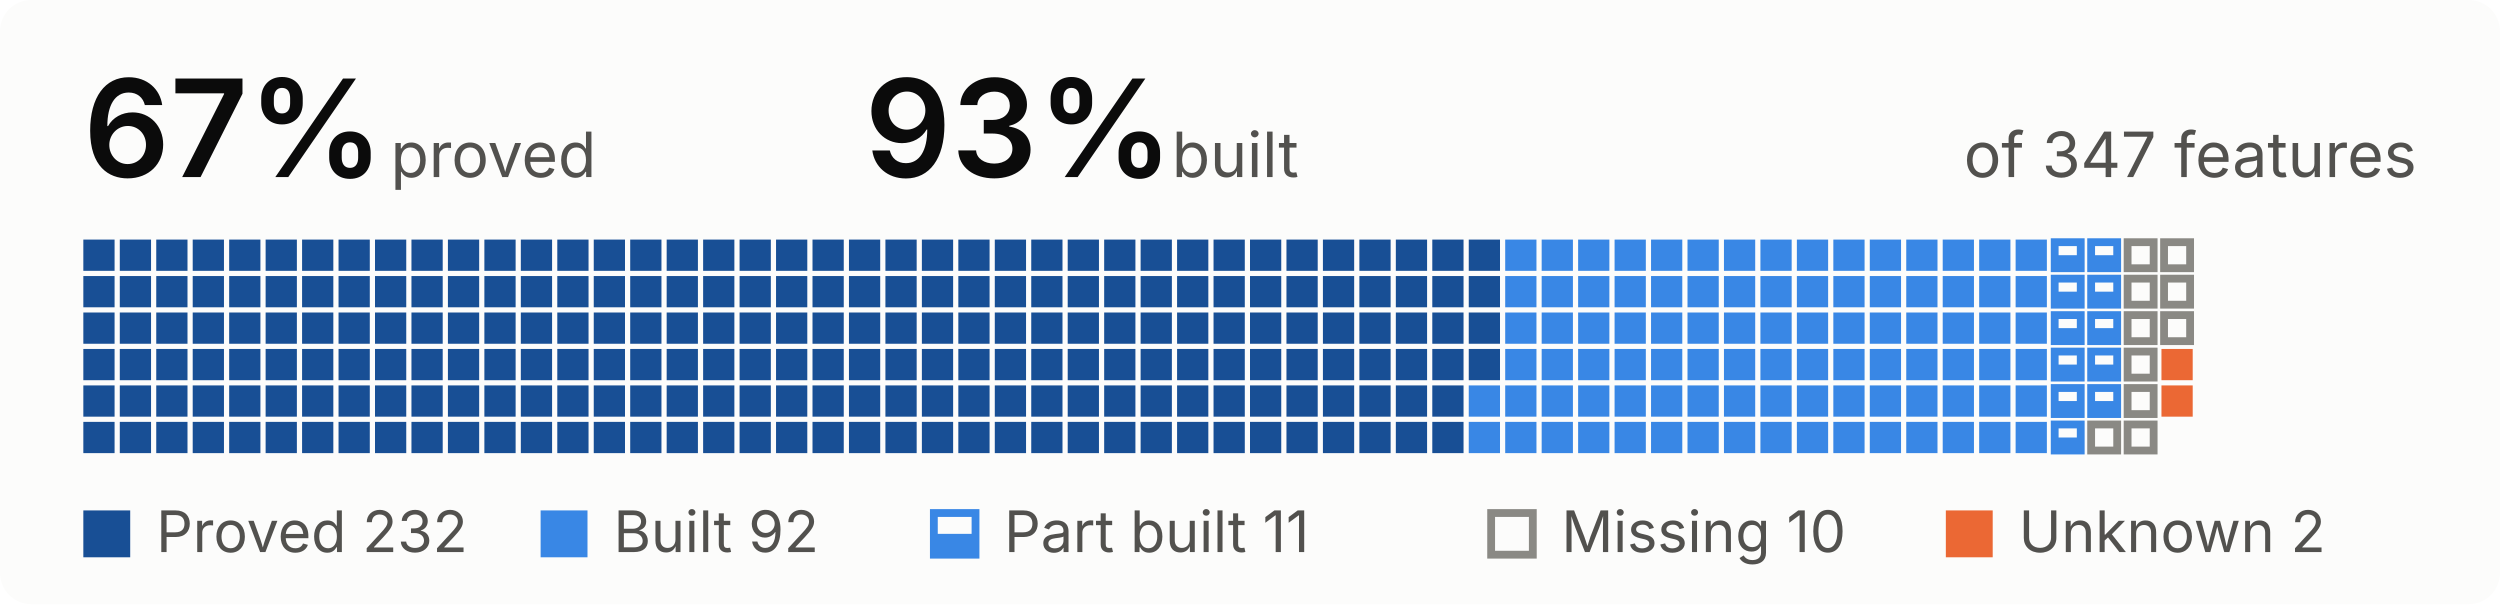
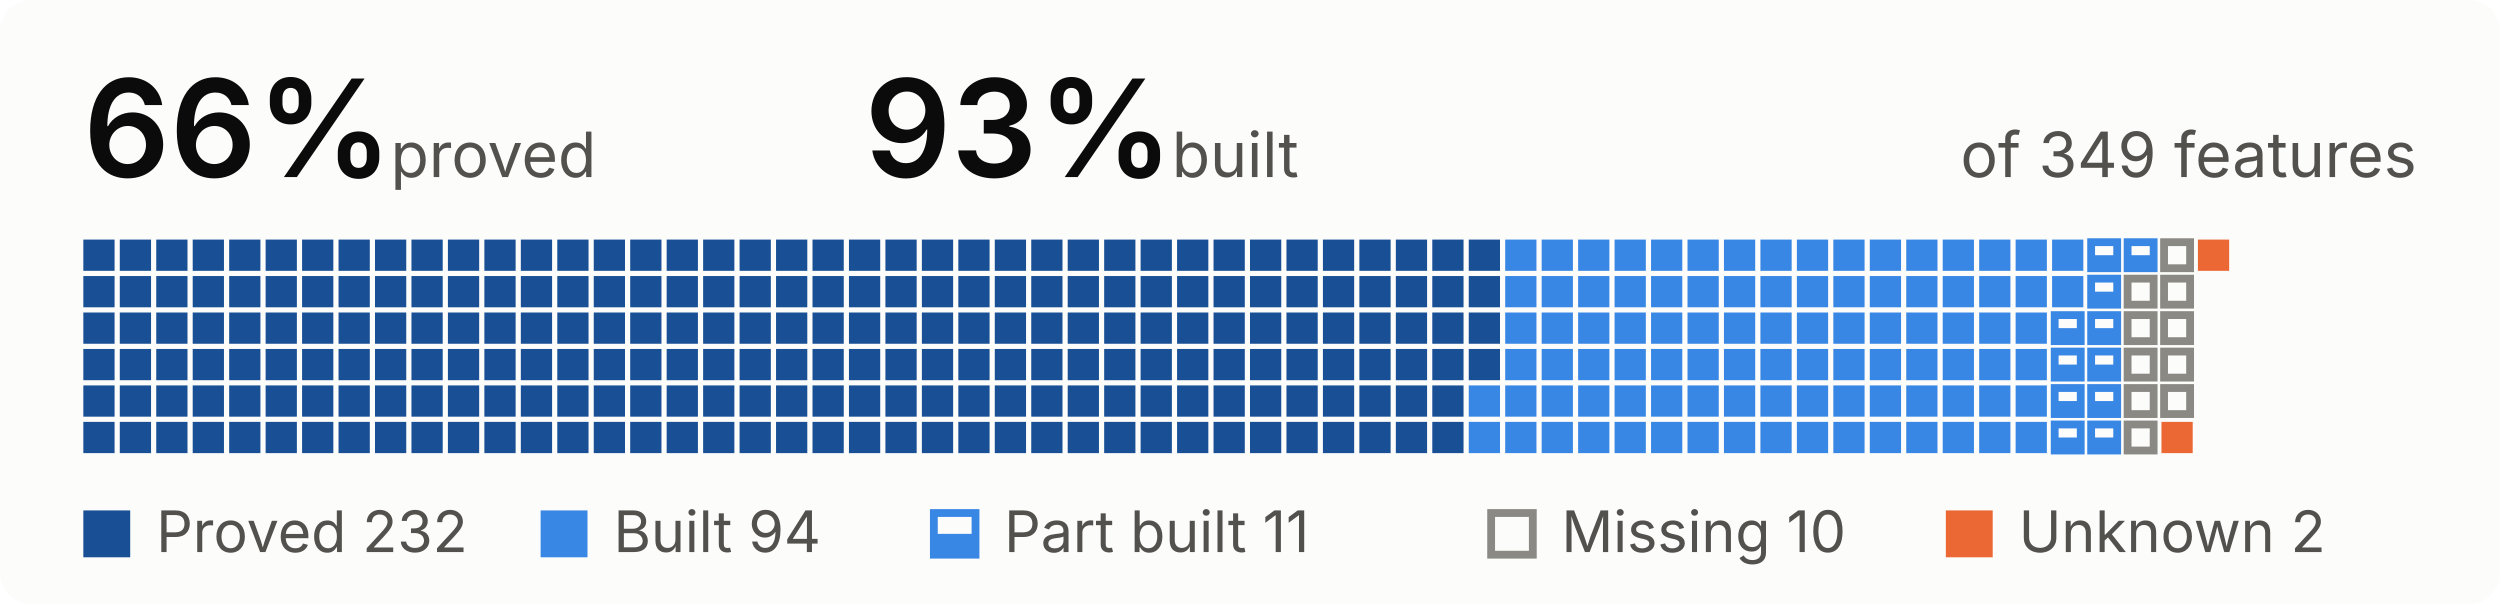
- <svg xmlns="http://www.w3.org/2000/svg" width="480" height="116" viewBox="0 0 480 116" role="img" aria-label="67 percent proved, 93 percent built, of 347 features">
+ <svg xmlns="http://www.w3.org/2000/svg" width="480" height="116" viewBox="0 0 480 116" role="img" aria-label="66 percent proved, 93 percent built, of 349 features">
  <style>
.bg{fill:#fcfcfb}.t{fill:#0b0b0b}.s{fill:#52514e}.rule{fill:#e1e0d9}
.proved{fill:#184f95}.built{fill:#3987e5}.unknown{fill:#eb6834}
.part-o{fill:none;stroke:#3987e5;stroke-width:1.5}.part-f{fill:#3987e5}
.missing{fill:none;stroke:#8a8984;stroke-width:1.5}
.pass{fill:#184f95}.fail{fill:#eb6834}.none{fill:none;stroke:#8a8984;stroke-width:1.5}
@media (prefers-color-scheme:dark){
.bg{fill:#1a1a19}.t{fill:#f0efec}.s{fill:#c3c2b7}.rule{fill:#383835}
.proved{fill:#86b6ef}.built{fill:#3987e5}.unknown{fill:#d95926}
.part-o{stroke:#3987e5}.part-f{fill:#3987e5}
.missing{stroke:#8d8c85}
.pass{fill:#86b6ef}.fail{fill:#d95926}.none{stroke:#8d8c85}
}
text{font-family:system-ui,-apple-system,"Segoe UI",sans-serif;font-size:12px}
.big{font-size:26px;font-weight:600}.b{font-weight:600}.xs{font-size:11px}
</style>
  <rect width="480" height="116" rx="6" class="bg" />
-   <text x="16.0" y="34.0" class="t big">67%</text>
+   <text x="16.0" y="34.0" class="t big">66%</text>
  <text x="75.0" y="34.0" class="s">proved</text>
  <text x="166.0" y="34.0" class="t big">93%</text>
  <text x="225.0" y="34.0" class="s">built</text>
-   <text x="464.0" y="34.0" class="s" text-anchor="end">of 347 features</text>
+   <text x="464.0" y="34.0" class="s" text-anchor="end">of 349 features</text>
  <rect x="16.0" y="46.0" width="6" height="6" class="proved" />
  <rect x="16.0" y="53.0" width="6" height="6" class="proved" />
  <rect x="16.0" y="60.0" width="6" height="6" class="proved" />
  <rect x="16.0" y="67.0" width="6" height="6" class="proved" />
  <rect x="16.0" y="74.0" width="6" height="6" class="proved" />
  <rect x="16.0" y="81.0" width="6" height="6" class="proved" />
  <rect x="23.0" y="46.0" width="6" height="6" class="proved" />
  <rect x="23.0" y="53.0" width="6" height="6" class="proved" />
  <rect x="23.0" y="60.0" width="6" height="6" class="proved" />
  <rect x="23.0" y="67.0" width="6" height="6" class="proved" />
  <rect x="23.0" y="74.0" width="6" height="6" class="proved" />
  <rect x="23.0" y="81.0" width="6" height="6" class="proved" />
  <rect x="30.0" y="46.0" width="6" height="6" class="proved" />
  <rect x="30.0" y="53.0" width="6" height="6" class="proved" />
  <rect x="30.0" y="60.0" width="6" height="6" class="proved" />
  <rect x="30.0" y="67.0" width="6" height="6" class="proved" />
  <rect x="30.0" y="74.0" width="6" height="6" class="proved" />
  <rect x="30.0" y="81.0" width="6" height="6" class="proved" />
  <rect x="37.0" y="46.0" width="6" height="6" class="proved" />
  <rect x="37.0" y="53.0" width="6" height="6" class="proved" />
  <rect x="37.0" y="60.0" width="6" height="6" class="proved" />
  <rect x="37.0" y="67.0" width="6" height="6" class="proved" />
  <rect x="37.0" y="74.0" width="6" height="6" class="proved" />
  <rect x="37.0" y="81.0" width="6" height="6" class="proved" />
  <rect x="44.0" y="46.0" width="6" height="6" class="proved" />
  <rect x="44.0" y="53.0" width="6" height="6" class="proved" />
  <rect x="44.0" y="60.0" width="6" height="6" class="proved" />
  <rect x="44.0" y="67.0" width="6" height="6" class="proved" />
  <rect x="44.0" y="74.0" width="6" height="6" class="proved" />
  <rect x="44.0" y="81.0" width="6" height="6" class="proved" />
  <rect x="51.0" y="46.0" width="6" height="6" class="proved" />
  <rect x="51.0" y="53.0" width="6" height="6" class="proved" />
  <rect x="51.0" y="60.0" width="6" height="6" class="proved" />
  <rect x="51.0" y="67.0" width="6" height="6" class="proved" />
  <rect x="51.0" y="74.0" width="6" height="6" class="proved" />
  <rect x="51.0" y="81.0" width="6" height="6" class="proved" />
  <rect x="58.0" y="46.0" width="6" height="6" class="proved" />
  <rect x="58.0" y="53.0" width="6" height="6" class="proved" />
  <rect x="58.0" y="60.0" width="6" height="6" class="proved" />
  <rect x="58.0" y="67.0" width="6" height="6" class="proved" />
  <rect x="58.0" y="74.0" width="6" height="6" class="proved" />
  <rect x="58.0" y="81.0" width="6" height="6" class="proved" />
  <rect x="65.0" y="46.0" width="6" height="6" class="proved" />
  <rect x="65.0" y="53.0" width="6" height="6" class="proved" />
  <rect x="65.0" y="60.0" width="6" height="6" class="proved" />
  <rect x="65.0" y="67.0" width="6" height="6" class="proved" />
  <rect x="65.0" y="74.0" width="6" height="6" class="proved" />
  <rect x="65.0" y="81.0" width="6" height="6" class="proved" />
  <rect x="72.0" y="46.0" width="6" height="6" class="proved" />
  <rect x="72.0" y="53.0" width="6" height="6" class="proved" />
  <rect x="72.0" y="60.0" width="6" height="6" class="proved" />
  <rect x="72.0" y="67.0" width="6" height="6" class="proved" />
  <rect x="72.0" y="74.0" width="6" height="6" class="proved" />
  <rect x="72.0" y="81.0" width="6" height="6" class="proved" />
  <rect x="79.0" y="46.0" width="6" height="6" class="proved" />
  <rect x="79.0" y="53.0" width="6" height="6" class="proved" />
  <rect x="79.0" y="60.0" width="6" height="6" class="proved" />
  <rect x="79.0" y="67.0" width="6" height="6" class="proved" />
  <rect x="79.0" y="74.0" width="6" height="6" class="proved" />
  <rect x="79.0" y="81.0" width="6" height="6" class="proved" />
  <rect x="86.0" y="46.0" width="6" height="6" class="proved" />
  <rect x="86.0" y="53.0" width="6" height="6" class="proved" />
  <rect x="86.0" y="60.0" width="6" height="6" class="proved" />
  <rect x="86.0" y="67.0" width="6" height="6" class="proved" />
  <rect x="86.0" y="74.0" width="6" height="6" class="proved" />
  <rect x="86.0" y="81.0" width="6" height="6" class="proved" />
  <rect x="93.0" y="46.0" width="6" height="6" class="proved" />
  <rect x="93.0" y="53.0" width="6" height="6" class="proved" />
  <rect x="93.0" y="60.0" width="6" height="6" class="proved" />
  <rect x="93.0" y="67.0" width="6" height="6" class="proved" />
  <rect x="93.0" y="74.0" width="6" height="6" class="proved" />
  <rect x="93.0" y="81.0" width="6" height="6" class="proved" />
  <rect x="100.0" y="46.0" width="6" height="6" class="proved" />
  <rect x="100.0" y="53.0" width="6" height="6" class="proved" />
  <rect x="100.0" y="60.0" width="6" height="6" class="proved" />
  <rect x="100.0" y="67.0" width="6" height="6" class="proved" />
  <rect x="100.0" y="74.0" width="6" height="6" class="proved" />
  <rect x="100.0" y="81.0" width="6" height="6" class="proved" />
  <rect x="107.0" y="46.0" width="6" height="6" class="proved" />
  <rect x="107.0" y="53.0" width="6" height="6" class="proved" />
  <rect x="107.0" y="60.0" width="6" height="6" class="proved" />
  <rect x="107.0" y="67.0" width="6" height="6" class="proved" />
  <rect x="107.0" y="74.0" width="6" height="6" class="proved" />
  <rect x="107.0" y="81.0" width="6" height="6" class="proved" />
  <rect x="114.0" y="46.0" width="6" height="6" class="proved" />
  <rect x="114.0" y="53.0" width="6" height="6" class="proved" />
  <rect x="114.0" y="60.0" width="6" height="6" class="proved" />
  <rect x="114.0" y="67.0" width="6" height="6" class="proved" />
  <rect x="114.0" y="74.0" width="6" height="6" class="proved" />
  <rect x="114.0" y="81.0" width="6" height="6" class="proved" />
  <rect x="121.0" y="46.0" width="6" height="6" class="proved" />
  <rect x="121.0" y="53.0" width="6" height="6" class="proved" />
  <rect x="121.0" y="60.0" width="6" height="6" class="proved" />
  <rect x="121.0" y="67.0" width="6" height="6" class="proved" />
  <rect x="121.0" y="74.0" width="6" height="6" class="proved" />
  <rect x="121.0" y="81.0" width="6" height="6" class="proved" />
  <rect x="128.0" y="46.0" width="6" height="6" class="proved" />
  <rect x="128.0" y="53.0" width="6" height="6" class="proved" />
  <rect x="128.0" y="60.0" width="6" height="6" class="proved" />
  <rect x="128.0" y="67.0" width="6" height="6" class="proved" />
  <rect x="128.0" y="74.0" width="6" height="6" class="proved" />
  <rect x="128.0" y="81.0" width="6" height="6" class="proved" />
  <rect x="135.0" y="46.0" width="6" height="6" class="proved" />
  <rect x="135.0" y="53.0" width="6" height="6" class="proved" />
  <rect x="135.0" y="60.0" width="6" height="6" class="proved" />
  <rect x="135.0" y="67.0" width="6" height="6" class="proved" />
  <rect x="135.0" y="74.0" width="6" height="6" class="proved" />
  <rect x="135.0" y="81.0" width="6" height="6" class="proved" />
  <rect x="142.0" y="46.0" width="6" height="6" class="proved" />
  <rect x="142.0" y="53.0" width="6" height="6" class="proved" />
  <rect x="142.0" y="60.0" width="6" height="6" class="proved" />
  <rect x="142.0" y="67.0" width="6" height="6" class="proved" />
  <rect x="142.0" y="74.0" width="6" height="6" class="proved" />
  <rect x="142.0" y="81.0" width="6" height="6" class="proved" />
  <rect x="149.0" y="46.0" width="6" height="6" class="proved" />
  <rect x="149.0" y="53.0" width="6" height="6" class="proved" />
  <rect x="149.0" y="60.0" width="6" height="6" class="proved" />
  <rect x="149.0" y="67.0" width="6" height="6" class="proved" />
  <rect x="149.0" y="74.0" width="6" height="6" class="proved" />
  <rect x="149.0" y="81.0" width="6" height="6" class="proved" />
  <rect x="156.0" y="46.0" width="6" height="6" class="proved" />
  <rect x="156.0" y="53.0" width="6" height="6" class="proved" />
  <rect x="156.0" y="60.0" width="6" height="6" class="proved" />
  <rect x="156.0" y="67.0" width="6" height="6" class="proved" />
  <rect x="156.0" y="74.0" width="6" height="6" class="proved" />
  <rect x="156.0" y="81.0" width="6" height="6" class="proved" />
  <rect x="163.0" y="46.0" width="6" height="6" class="proved" />
  <rect x="163.0" y="53.0" width="6" height="6" class="proved" />
  <rect x="163.0" y="60.0" width="6" height="6" class="proved" />
  <rect x="163.0" y="67.0" width="6" height="6" class="proved" />
  <rect x="163.0" y="74.0" width="6" height="6" class="proved" />
  <rect x="163.0" y="81.0" width="6" height="6" class="proved" />
  <rect x="170.0" y="46.0" width="6" height="6" class="proved" />
  <rect x="170.0" y="53.0" width="6" height="6" class="proved" />
  <rect x="170.0" y="60.0" width="6" height="6" class="proved" />
  <rect x="170.0" y="67.0" width="6" height="6" class="proved" />
  <rect x="170.0" y="74.0" width="6" height="6" class="proved" />
  <rect x="170.0" y="81.0" width="6" height="6" class="proved" />
  <rect x="177.0" y="46.0" width="6" height="6" class="proved" />
  <rect x="177.0" y="53.0" width="6" height="6" class="proved" />
  <rect x="177.0" y="60.0" width="6" height="6" class="proved" />
  <rect x="177.0" y="67.0" width="6" height="6" class="proved" />
  <rect x="177.0" y="74.0" width="6" height="6" class="proved" />
  <rect x="177.0" y="81.0" width="6" height="6" class="proved" />
  <rect x="184.0" y="46.0" width="6" height="6" class="proved" />
  <rect x="184.0" y="53.0" width="6" height="6" class="proved" />
  <rect x="184.0" y="60.0" width="6" height="6" class="proved" />
  <rect x="184.0" y="67.0" width="6" height="6" class="proved" />
  <rect x="184.0" y="74.0" width="6" height="6" class="proved" />
  <rect x="184.0" y="81.0" width="6" height="6" class="proved" />
  <rect x="191.0" y="46.0" width="6" height="6" class="proved" />
  <rect x="191.0" y="53.0" width="6" height="6" class="proved" />
  <rect x="191.0" y="60.0" width="6" height="6" class="proved" />
  <rect x="191.0" y="67.0" width="6" height="6" class="proved" />
  <rect x="191.0" y="74.0" width="6" height="6" class="proved" />
  <rect x="191.0" y="81.0" width="6" height="6" class="proved" />
  <rect x="198.0" y="46.0" width="6" height="6" class="proved" />
  <rect x="198.0" y="53.0" width="6" height="6" class="proved" />
  <rect x="198.0" y="60.0" width="6" height="6" class="proved" />
  <rect x="198.0" y="67.0" width="6" height="6" class="proved" />
  <rect x="198.0" y="74.0" width="6" height="6" class="proved" />
  <rect x="198.0" y="81.0" width="6" height="6" class="proved" />
  <rect x="205.0" y="46.0" width="6" height="6" class="proved" />
  <rect x="205.0" y="53.0" width="6" height="6" class="proved" />
  <rect x="205.0" y="60.0" width="6" height="6" class="proved" />
  <rect x="205.0" y="67.0" width="6" height="6" class="proved" />
  <rect x="205.0" y="74.0" width="6" height="6" class="proved" />
  <rect x="205.0" y="81.0" width="6" height="6" class="proved" />
  <rect x="212.0" y="46.0" width="6" height="6" class="proved" />
  <rect x="212.0" y="53.0" width="6" height="6" class="proved" />
  <rect x="212.0" y="60.0" width="6" height="6" class="proved" />
  <rect x="212.0" y="67.0" width="6" height="6" class="proved" />
  <rect x="212.0" y="74.0" width="6" height="6" class="proved" />
  <rect x="212.0" y="81.0" width="6" height="6" class="proved" />
  <rect x="219.0" y="46.0" width="6" height="6" class="proved" />
  <rect x="219.0" y="53.0" width="6" height="6" class="proved" />
  <rect x="219.0" y="60.0" width="6" height="6" class="proved" />
  <rect x="219.0" y="67.0" width="6" height="6" class="proved" />
  <rect x="219.0" y="74.0" width="6" height="6" class="proved" />
  <rect x="219.0" y="81.0" width="6" height="6" class="proved" />
  <rect x="226.0" y="46.0" width="6" height="6" class="proved" />
  <rect x="226.0" y="53.0" width="6" height="6" class="proved" />
  <rect x="226.0" y="60.0" width="6" height="6" class="proved" />
  <rect x="226.0" y="67.0" width="6" height="6" class="proved" />
  <rect x="226.0" y="74.0" width="6" height="6" class="proved" />
  <rect x="226.0" y="81.0" width="6" height="6" class="proved" />
  <rect x="233.0" y="46.0" width="6" height="6" class="proved" />
  <rect x="233.0" y="53.0" width="6" height="6" class="proved" />
  <rect x="233.0" y="60.0" width="6" height="6" class="proved" />
  <rect x="233.0" y="67.0" width="6" height="6" class="proved" />
  <rect x="233.0" y="74.0" width="6" height="6" class="proved" />
  <rect x="233.0" y="81.0" width="6" height="6" class="proved" />
  <rect x="240.0" y="46.0" width="6" height="6" class="proved" />
  <rect x="240.0" y="53.0" width="6" height="6" class="proved" />
  <rect x="240.0" y="60.0" width="6" height="6" class="proved" />
  <rect x="240.0" y="67.0" width="6" height="6" class="proved" />
  <rect x="240.0" y="74.0" width="6" height="6" class="proved" />
  <rect x="240.0" y="81.0" width="6" height="6" class="proved" />
  <rect x="247.0" y="46.0" width="6" height="6" class="proved" />
  <rect x="247.0" y="53.0" width="6" height="6" class="proved" />
  <rect x="247.0" y="60.0" width="6" height="6" class="proved" />
  <rect x="247.0" y="67.0" width="6" height="6" class="proved" />
  <rect x="247.0" y="74.0" width="6" height="6" class="proved" />
  <rect x="247.0" y="81.0" width="6" height="6" class="proved" />
  <rect x="254.0" y="46.0" width="6" height="6" class="proved" />
  <rect x="254.0" y="53.0" width="6" height="6" class="proved" />
  <rect x="254.0" y="60.0" width="6" height="6" class="proved" />
  <rect x="254.0" y="67.0" width="6" height="6" class="proved" />
  <rect x="254.0" y="74.0" width="6" height="6" class="proved" />
  <rect x="254.0" y="81.0" width="6" height="6" class="proved" />
  <rect x="261.0" y="46.0" width="6" height="6" class="proved" />
  <rect x="261.0" y="53.0" width="6" height="6" class="proved" />
  <rect x="261.0" y="60.0" width="6" height="6" class="proved" />
  <rect x="261.0" y="67.0" width="6" height="6" class="proved" />
  <rect x="261.0" y="74.0" width="6" height="6" class="proved" />
  <rect x="261.0" y="81.0" width="6" height="6" class="proved" />
  <rect x="268.0" y="46.0" width="6" height="6" class="proved" />
  <rect x="268.0" y="53.0" width="6" height="6" class="proved" />
  <rect x="268.0" y="60.0" width="6" height="6" class="proved" />
  <rect x="268.0" y="67.0" width="6" height="6" class="proved" />
  <rect x="268.0" y="74.0" width="6" height="6" class="proved" />
  <rect x="268.0" y="81.0" width="6" height="6" class="proved" />
  <rect x="275.0" y="46.0" width="6" height="6" class="proved" />
  <rect x="275.0" y="53.0" width="6" height="6" class="proved" />
  <rect x="275.0" y="60.0" width="6" height="6" class="proved" />
  <rect x="275.0" y="67.0" width="6" height="6" class="proved" />
  <rect x="275.0" y="74.0" width="6" height="6" class="proved" />
  <rect x="275.0" y="81.0" width="6" height="6" class="proved" />
  <rect x="282.0" y="46.0" width="6" height="6" class="proved" />
  <rect x="282.0" y="53.0" width="6" height="6" class="proved" />
  <rect x="282.0" y="60.0" width="6" height="6" class="proved" />
  <rect x="282.0" y="67.0" width="6" height="6" class="proved" />
  <rect x="282.0" y="74.0" width="6" height="6" class="built" />
  <rect x="282.0" y="81.0" width="6" height="6" class="built" />
  <rect x="289.0" y="46.0" width="6" height="6" class="built" />
  <rect x="289.0" y="53.0" width="6" height="6" class="built" />
  <rect x="289.0" y="60.0" width="6" height="6" class="built" />
  <rect x="289.0" y="67.0" width="6" height="6" class="built" />
  <rect x="289.0" y="74.0" width="6" height="6" class="built" />
  <rect x="289.0" y="81.0" width="6" height="6" class="built" />
  <rect x="296.0" y="46.0" width="6" height="6" class="built" />
  <rect x="296.0" y="53.0" width="6" height="6" class="built" />
  <rect x="296.0" y="60.0" width="6" height="6" class="built" />
  <rect x="296.0" y="67.0" width="6" height="6" class="built" />
  <rect x="296.0" y="74.0" width="6" height="6" class="built" />
  <rect x="296.0" y="81.0" width="6" height="6" class="built" />
  <rect x="303.0" y="46.0" width="6" height="6" class="built" />
  <rect x="303.0" y="53.0" width="6" height="6" class="built" />
  <rect x="303.0" y="60.0" width="6" height="6" class="built" />
  <rect x="303.0" y="67.0" width="6" height="6" class="built" />
  <rect x="303.0" y="74.0" width="6" height="6" class="built" />
  <rect x="303.0" y="81.0" width="6" height="6" class="built" />
  <rect x="310.0" y="46.0" width="6" height="6" class="built" />
  <rect x="310.0" y="53.0" width="6" height="6" class="built" />
  <rect x="310.0" y="60.0" width="6" height="6" class="built" />
  <rect x="310.0" y="67.0" width="6" height="6" class="built" />
  <rect x="310.0" y="74.0" width="6" height="6" class="built" />
  <rect x="310.0" y="81.0" width="6" height="6" class="built" />
  <rect x="317.0" y="46.0" width="6" height="6" class="built" />
  <rect x="317.0" y="53.0" width="6" height="6" class="built" />
  <rect x="317.0" y="60.0" width="6" height="6" class="built" />
  <rect x="317.0" y="67.0" width="6" height="6" class="built" />
  <rect x="317.0" y="74.0" width="6" height="6" class="built" />
  <rect x="317.0" y="81.0" width="6" height="6" class="built" />
  <rect x="324.0" y="46.0" width="6" height="6" class="built" />
  <rect x="324.0" y="53.0" width="6" height="6" class="built" />
  <rect x="324.0" y="60.0" width="6" height="6" class="built" />
  <rect x="324.0" y="67.0" width="6" height="6" class="built" />
  <rect x="324.0" y="74.0" width="6" height="6" class="built" />
  <rect x="324.0" y="81.0" width="6" height="6" class="built" />
  <rect x="331.0" y="46.0" width="6" height="6" class="built" />
  <rect x="331.0" y="53.0" width="6" height="6" class="built" />
  <rect x="331.0" y="60.0" width="6" height="6" class="built" />
  <rect x="331.0" y="67.0" width="6" height="6" class="built" />
  <rect x="331.0" y="74.0" width="6" height="6" class="built" />
  <rect x="331.0" y="81.0" width="6" height="6" class="built" />
  <rect x="338.0" y="46.0" width="6" height="6" class="built" />
  <rect x="338.0" y="53.0" width="6" height="6" class="built" />
  <rect x="338.0" y="60.0" width="6" height="6" class="built" />
  <rect x="338.0" y="67.0" width="6" height="6" class="built" />
  <rect x="338.0" y="74.0" width="6" height="6" class="built" />
  <rect x="338.0" y="81.0" width="6" height="6" class="built" />
  <rect x="345.0" y="46.0" width="6" height="6" class="built" />
  <rect x="345.0" y="53.0" width="6" height="6" class="built" />
  <rect x="345.0" y="60.0" width="6" height="6" class="built" />
  <rect x="345.0" y="67.0" width="6" height="6" class="built" />
  <rect x="345.0" y="74.0" width="6" height="6" class="built" />
  <rect x="345.0" y="81.0" width="6" height="6" class="built" />
  <rect x="352.0" y="46.0" width="6" height="6" class="built" />
  <rect x="352.0" y="53.0" width="6" height="6" class="built" />
  <rect x="352.0" y="60.0" width="6" height="6" class="built" />
  <rect x="352.0" y="67.0" width="6" height="6" class="built" />
  <rect x="352.0" y="74.0" width="6" height="6" class="built" />
  <rect x="352.0" y="81.0" width="6" height="6" class="built" />
  <rect x="359.0" y="46.0" width="6" height="6" class="built" />
  <rect x="359.0" y="53.0" width="6" height="6" class="built" />
  <rect x="359.0" y="60.0" width="6" height="6" class="built" />
  <rect x="359.0" y="67.0" width="6" height="6" class="built" />
  <rect x="359.0" y="74.0" width="6" height="6" class="built" />
  <rect x="359.0" y="81.0" width="6" height="6" class="built" />
  <rect x="366.0" y="46.0" width="6" height="6" class="built" />
  <rect x="366.0" y="53.0" width="6" height="6" class="built" />
  <rect x="366.0" y="60.0" width="6" height="6" class="built" />
  <rect x="366.0" y="67.0" width="6" height="6" class="built" />
  <rect x="366.0" y="74.0" width="6" height="6" class="built" />
  <rect x="366.0" y="81.0" width="6" height="6" class="built" />
  <rect x="373.0" y="46.0" width="6" height="6" class="built" />
  <rect x="373.0" y="53.0" width="6" height="6" class="built" />
  <rect x="373.0" y="60.0" width="6" height="6" class="built" />
  <rect x="373.0" y="67.0" width="6" height="6" class="built" />
  <rect x="373.0" y="74.0" width="6" height="6" class="built" />
  <rect x="373.0" y="81.0" width="6" height="6" class="built" />
  <rect x="380.0" y="46.0" width="6" height="6" class="built" />
  <rect x="380.0" y="53.0" width="6" height="6" class="built" />
  <rect x="380.0" y="60.0" width="6" height="6" class="built" />
  <rect x="380.0" y="67.0" width="6" height="6" class="built" />
  <rect x="380.0" y="74.0" width="6" height="6" class="built" />
  <rect x="380.0" y="81.0" width="6" height="6" class="built" />
  <rect x="387.0" y="46.0" width="6" height="6" class="built" />
  <rect x="387.0" y="53.0" width="6" height="6" class="built" />
  <rect x="387.0" y="60.0" width="6" height="6" class="built" />
  <rect x="387.0" y="67.0" width="6" height="6" class="built" />
  <rect x="387.0" y="74.0" width="6" height="6" class="built" />
  <rect x="387.0" y="81.0" width="6" height="6" class="built" />
-   <rect x="394.5" y="46.5" width="5" height="5" fill="none" class="part-o" />
-   <rect x="394.0" y="49.0" width="6" height="3.0" class="part-f" />
-   <rect x="394.5" y="53.5" width="5" height="5" fill="none" class="part-o" />
-   <rect x="394.0" y="56.0" width="6" height="3.0" class="part-f" />
+   <rect x="394.0" y="46.0" width="6" height="6" class="built" />
+   <rect x="394.0" y="53.0" width="6" height="6" class="built" />
  <rect x="394.5" y="60.5" width="5" height="5" fill="none" class="part-o" />
  <rect x="394.0" y="63.0" width="6" height="3.0" class="part-f" />
  <rect x="394.5" y="67.5" width="5" height="5" fill="none" class="part-o" />
  <rect x="394.0" y="70.0" width="6" height="3.0" class="part-f" />
  <rect x="394.5" y="74.5" width="5" height="5" fill="none" class="part-o" />
  <rect x="394.0" y="77.0" width="6" height="3.0" class="part-f" />
  <rect x="394.5" y="81.5" width="5" height="5" fill="none" class="part-o" />
  <rect x="394.0" y="84.0" width="6" height="3.0" class="part-f" />
  <rect x="401.5" y="46.5" width="5" height="5" fill="none" class="part-o" />
  <rect x="401.0" y="49.0" width="6" height="3.0" class="part-f" />
  <rect x="401.5" y="53.5" width="5" height="5" fill="none" class="part-o" />
  <rect x="401.0" y="56.0" width="6" height="3.0" class="part-f" />
  <rect x="401.5" y="60.5" width="5" height="5" fill="none" class="part-o" />
  <rect x="401.0" y="63.0" width="6" height="3.0" class="part-f" />
  <rect x="401.5" y="67.5" width="5" height="5" fill="none" class="part-o" />
  <rect x="401.0" y="70.0" width="6" height="3.0" class="part-f" />
  <rect x="401.5" y="74.5" width="5" height="5" fill="none" class="part-o" />
  <rect x="401.0" y="77.0" width="6" height="3.0" class="part-f" />
-   <rect x="401.5" y="81.5" width="5" height="5" fill="none" class="missing" />
-   <rect x="408.5" y="46.5" width="5" height="5" fill="none" class="missing" />
+   <rect x="401.5" y="81.5" width="5" height="5" fill="none" class="part-o" />
+   <rect x="401.0" y="84.0" width="6" height="3.0" class="part-f" />
+   <rect x="408.5" y="46.5" width="5" height="5" fill="none" class="part-o" />
+   <rect x="408.0" y="49.0" width="6" height="3.0" class="part-f" />
  <rect x="408.5" y="53.5" width="5" height="5" fill="none" class="missing" />
  <rect x="408.5" y="60.5" width="5" height="5" fill="none" class="missing" />
  <rect x="408.5" y="67.5" width="5" height="5" fill="none" class="missing" />
  <rect x="408.5" y="74.5" width="5" height="5" fill="none" class="missing" />
  <rect x="408.5" y="81.5" width="5" height="5" fill="none" class="missing" />
  <rect x="415.5" y="46.5" width="5" height="5" fill="none" class="missing" />
  <rect x="415.5" y="53.5" width="5" height="5" fill="none" class="missing" />
  <rect x="415.5" y="60.5" width="5" height="5" fill="none" class="missing" />
-   <rect x="415.0" y="67.0" width="6" height="6" class="unknown" />
-   <rect x="415.0" y="74.0" width="6" height="6" class="unknown" />
+   <rect x="415.5" y="67.5" width="5" height="5" fill="none" class="missing" />
+   <rect x="415.5" y="74.5" width="5" height="5" fill="none" class="missing" />
+   <rect x="415.0" y="81.0" width="6" height="6" class="unknown" />
+   <rect x="422.0" y="46.0" width="6" height="6" class="unknown" />
  <rect x="16.0" y="98.0" width="9" height="9" class="proved" />
  <text x="30.0" y="106.0" class="s xs">Proved 232</text>
  <rect x="103.8" y="98.0" width="9" height="9" class="built" />
-   <text x="117.8" y="106.0" class="s xs">Built 92</text>
+   <text x="117.8" y="106.0" class="s xs">Built 94</text>
  <rect x="179.3" y="98.5" width="8" height="8" fill="none" class="part-o" />
  <rect x="178.8" y="102.5" width="9" height="4.5" class="part-f" />
  <text x="192.8" y="106.0" class="s xs">Part built 11</text>
  <rect x="286.3" y="98.5" width="8" height="8" fill="none" class="missing" />
  <text x="299.8" y="106.0" class="s xs">Missing 10</text>
  <rect x="373.6" y="98.0" width="9" height="9" class="unknown" />
  <text x="387.6" y="106.0" class="s xs">Unknown 2</text>
</svg>
